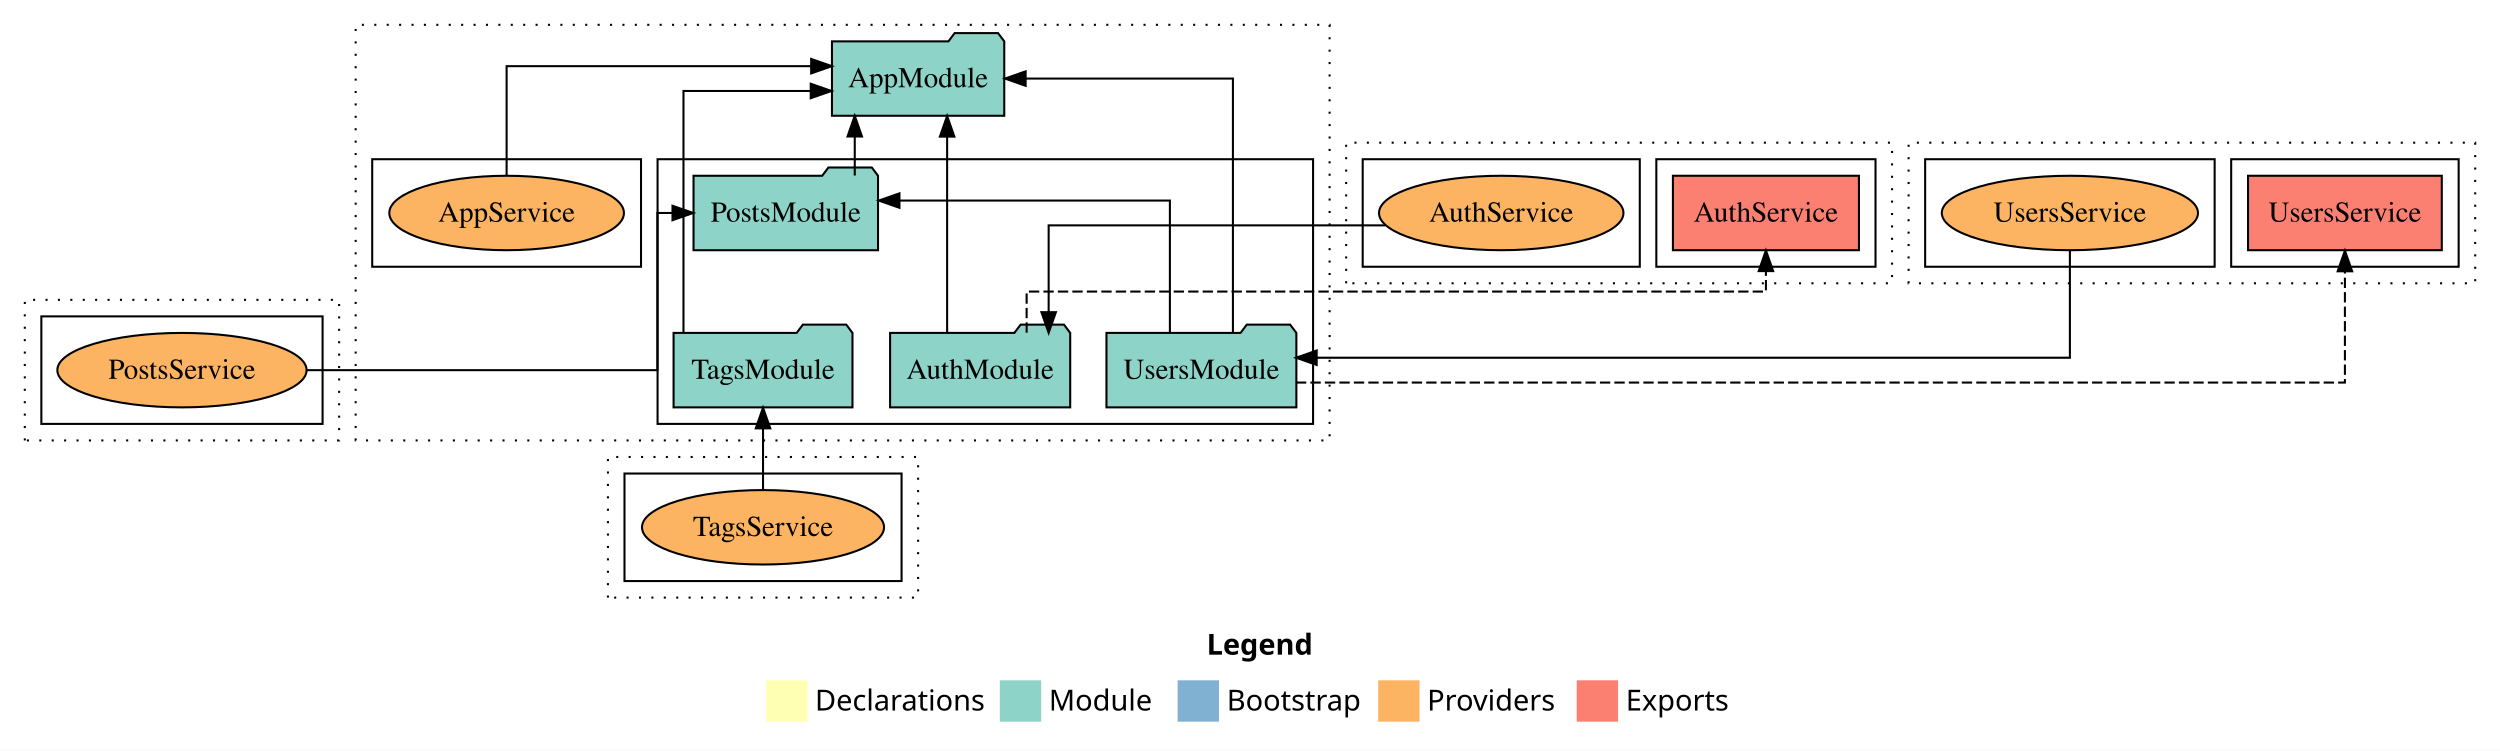
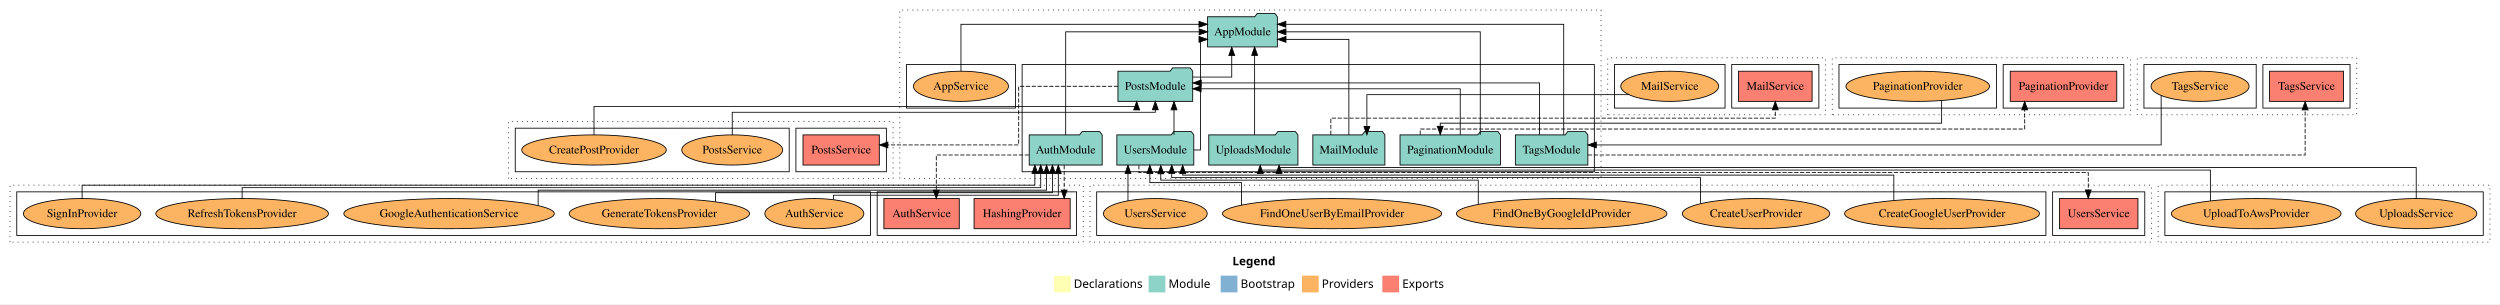
- <svg xmlns="http://www.w3.org/2000/svg" width="1209pt" height="363pt" viewBox="0.00 0.00 1209.00 363.00">
+ <svg xmlns="http://www.w3.org/2000/svg" width="2984pt" height="363pt" viewBox="0.00 0.00 2984.00 363.00">
  <g id="graph0" class="graph" transform="scale(1 1) rotate(0) translate(4 359)">
-     <polygon fill="white" stroke="transparent" points="-4,4 -4,-359 1205,-359 1205,4 -4,4" />
-     <text text-anchor="start" x="579.51" y="-42.4" font-family="Times-12" font-weight="bold" font-size="14.00">Legend</text>
-     <polygon fill="#ffffb3" stroke="transparent" points="366.5,-10 366.5,-30 386.5,-30 386.5,-10 366.5,-10" />
-     <text text-anchor="start" x="390.13" y="-15.4" font-family="Times-12" font-size="14.00">  Declarations</text>
-     <polygon fill="#8dd3c7" stroke="transparent" points="479.5,-10 479.5,-30 499.5,-30 499.5,-10 479.5,-10" />
-     <text text-anchor="start" x="503.23" y="-15.4" font-family="Times-12" font-size="14.00">  Module</text>
-     <polygon fill="#80b1d3" stroke="transparent" points="565.5,-10 565.5,-30 585.5,-30 585.5,-10 565.5,-10" />
-     <text text-anchor="start" x="589.28" y="-15.4" font-family="Times-12" font-size="14.00">  Bootstrap</text>
-     <polygon fill="#fdb462" stroke="transparent" points="662.5,-10 662.5,-30 682.5,-30 682.5,-10 662.5,-10" />
-     <text text-anchor="start" x="686.17" y="-15.4" font-family="Times-12" font-size="14.00">  Providers</text>
-     <polygon fill="#fb8072" stroke="transparent" points="758.5,-10 758.5,-30 778.5,-30 778.5,-10 758.5,-10" />
-     <text text-anchor="start" x="782.23" y="-15.4" font-family="Times-12" font-size="14.00">  Exports</text>
+     <polygon fill="white" stroke="transparent" points="-4,4 -4,-359 2980,-359 2980,4 -4,4" />
+     <text text-anchor="start" x="1467.01" y="-42.4" font-family="Times-12" font-weight="bold" font-size="14.00">Legend</text>
+     <polygon fill="#ffffb3" stroke="transparent" points="1254,-10 1254,-30 1274,-30 1274,-10 1254,-10" />
+     <text text-anchor="start" x="1277.63" y="-15.4" font-family="Times-12" font-size="14.00">  Declarations</text>
+     <polygon fill="#8dd3c7" stroke="transparent" points="1367,-10 1367,-30 1387,-30 1387,-10 1367,-10" />
+     <text text-anchor="start" x="1390.73" y="-15.4" font-family="Times-12" font-size="14.00">  Module</text>
+     <polygon fill="#80b1d3" stroke="transparent" points="1453,-10 1453,-30 1473,-30 1473,-10 1453,-10" />
+     <text text-anchor="start" x="1476.78" y="-15.4" font-family="Times-12" font-size="14.00">  Bootstrap</text>
+     <polygon fill="#fdb462" stroke="transparent" points="1550,-10 1550,-30 1570,-30 1570,-10 1550,-10" />
+     <text text-anchor="start" x="1573.67" y="-15.4" font-family="Times-12" font-size="14.00">  Providers</text>
+     <polygon fill="#fb8072" stroke="transparent" points="1646,-10 1646,-30 1666,-30 1666,-10 1646,-10" />
+     <text text-anchor="start" x="1669.73" y="-15.4" font-family="Times-12" font-size="14.00">  Exports</text>
    <g id="clust1" class="cluster">
-       <polygon fill="none" stroke="black" stroke-dasharray="1,5" points="168,-146 168,-347 639,-347 639,-146 168,-146" />
+       <polygon fill="none" stroke="black" stroke-dasharray="1,5" points="1070,-146 1070,-347 1907,-347 1907,-146 1070,-146" />
    </g>
    <g id="clust3" class="cluster">
-       <polygon fill="none" stroke="black" points="314,-154 314,-282 631,-282 631,-154 314,-154" />
+       <polygon fill="none" stroke="black" points="1216,-154 1216,-282 1899,-282 1899,-154 1216,-154" />
    </g>
    <g id="clust6" class="cluster">
-       <polygon fill="none" stroke="black" points="176,-230 176,-282 306,-282 306,-230 176,-230" />
+       <polygon fill="none" stroke="black" points="1078,-230 1078,-282 1208,-282 1208,-230 1078,-230" />
    </g>
    <g id="clust7" class="cluster">
-       <polygon fill="none" stroke="black" stroke-dasharray="1,5" points="647,-222 647,-290 911,-290 911,-222 647,-222" />
+       <polygon fill="none" stroke="black" stroke-dasharray="1,5" points="8,-70 8,-138 1289,-138 1289,-70 8,-70" />
    </g>
    <g id="clust10" class="cluster">
-       <polygon fill="none" stroke="black" points="797,-230 797,-282 903,-282 903,-230 797,-230" />
+       <polygon fill="none" stroke="black" points="1043,-78 1043,-130 1281,-130 1281,-78 1043,-78" />
    </g>
    <g id="clust12" class="cluster">
-       <polygon fill="none" stroke="black" points="655,-230 655,-282 789,-282 789,-230 655,-230" />
+       <polygon fill="none" stroke="black" points="16,-78 16,-130 1035,-130 1035,-78 16,-78" />
    </g>
    <g id="clust13" class="cluster">
-       <polygon fill="none" stroke="black" stroke-dasharray="1,5" points="8,-146 8,-214 160,-214 160,-146 8,-146" />
+       <polygon fill="none" stroke="black" stroke-dasharray="1,5" points="1915,-222 1915,-290 2175,-290 2175,-222 1915,-222" />
+     </g>
+     <g id="clust16" class="cluster">
+       <polygon fill="none" stroke="black" points="2063,-230 2063,-282 2167,-282 2167,-230 2063,-230" />
    </g>
    <g id="clust18" class="cluster">
-       <polygon fill="none" stroke="black" points="16,-154 16,-206 152,-206 152,-154 16,-154" />
+       <polygon fill="none" stroke="black" points="1923,-230 1923,-282 2055,-282 2055,-230 1923,-230" />
    </g>
    <g id="clust19" class="cluster">
-       <polygon fill="none" stroke="black" stroke-dasharray="1,5" points="290,-70 290,-138 440,-138 440,-70 290,-70" />
+       <polygon fill="none" stroke="black" stroke-dasharray="1,5" points="2183,-222 2183,-290 2539,-290 2539,-222 2183,-222" />
+     </g>
+     <g id="clust22" class="cluster">
+       <polygon fill="none" stroke="black" points="2387,-230 2387,-282 2531,-282 2531,-230 2387,-230" />
    </g>
    <g id="clust24" class="cluster">
-       <polygon fill="none" stroke="black" points="298,-78 298,-130 432,-130 432,-78 298,-78" />
+       <polygon fill="none" stroke="black" points="2191,-230 2191,-282 2379,-282 2379,-230 2191,-230" />
    </g>
    <g id="clust25" class="cluster">
-       <polygon fill="none" stroke="black" stroke-dasharray="1,5" points="919,-222 919,-290 1193,-290 1193,-222 919,-222" />
+       <polygon fill="none" stroke="black" stroke-dasharray="1,5" points="603,-146 603,-214 1062,-214 1062,-146 603,-146" />
    </g>
    <g id="clust28" class="cluster">
-       <polygon fill="none" stroke="black" points="1075,-230 1075,-282 1185,-282 1185,-230 1075,-230" />
+       <polygon fill="none" stroke="black" points="946,-154 946,-206 1054,-206 1054,-154 946,-154" />
    </g>
    <g id="clust30" class="cluster">
-       <polygon fill="none" stroke="black" points="927,-230 927,-282 1067,-282 1067,-230 927,-230" />
+       <polygon fill="none" stroke="black" points="611,-154 611,-206 938,-206 938,-154 611,-154" />
+     </g>
+     <g id="clust31" class="cluster">
+       <polygon fill="none" stroke="black" stroke-dasharray="1,5" points="2547,-222 2547,-290 2809,-290 2809,-222 2547,-222" />
+     </g>
+     <g id="clust34" class="cluster">
+       <polygon fill="none" stroke="black" points="2697,-230 2697,-282 2801,-282 2801,-230 2697,-230" />
+     </g>
+     <g id="clust36" class="cluster">
+       <polygon fill="none" stroke="black" points="2555,-230 2555,-282 2689,-282 2689,-230 2555,-230" />
+     </g>
+     <g id="clust37" class="cluster">
+       <polygon fill="none" stroke="black" stroke-dasharray="1,5" points="2572,-70 2572,-138 2968,-138 2968,-70 2572,-70" />
+     </g>
+     <g id="clust42" class="cluster">
+       <polygon fill="none" stroke="black" points="2580,-78 2580,-130 2960,-130 2960,-78 2580,-78" />
+     </g>
+     <g id="clust43" class="cluster">
+       <polygon fill="none" stroke="black" stroke-dasharray="1,5" points="1297,-70 1297,-138 2564,-138 2564,-70 1297,-70" />
+     </g>
+     <g id="clust46" class="cluster">
+       <polygon fill="none" stroke="black" points="2446,-78 2446,-130 2556,-130 2556,-78 2446,-78" />
+     </g>
+     <g id="clust48" class="cluster">
+       <polygon fill="none" stroke="black" points="1305,-78 1305,-130 2438,-130 2438,-78 1305,-78" />
    </g>
    <g id="node1" class="node">
-       <polygon fill="#8dd3c7" stroke="black" points="513.55,-198 510.55,-202 489.55,-202 486.55,-198 426.45,-198 426.45,-162 513.55,-162 513.55,-198" />
-       <text text-anchor="middle" x="470" y="-175.8" font-family="Times,serif" font-size="14.00">AuthModule</text>
+       <polygon fill="#8dd3c7" stroke="black" points="1311.55,-198 1308.55,-202 1287.55,-202 1284.55,-198 1224.45,-198 1224.45,-162 1311.55,-162 1311.55,-198" />
+       <text text-anchor="middle" x="1268" y="-175.8" font-family="Times,serif" font-size="14.00">AuthModule</text>
+     </g>
+     <g id="node8" class="node">
+       <polygon fill="#8dd3c7" stroke="black" points="1520.66,-339 1517.66,-343 1496.66,-343 1493.66,-339 1437.34,-339 1437.34,-303 1520.66,-303 1520.66,-339" />
+       <text text-anchor="middle" x="1479" y="-316.8" font-family="Times,serif" font-size="14.00">AppModule</text>
+     </g>
+     <g id="edge1" class="edge">
+       <path fill="none" stroke="black" d="M1268,-198.14C1268,-236.23 1268,-321 1268,-321 1268,-321 1427.31,-321 1427.31,-321" />
+       <polygon fill="black" stroke="black" points="1427.31,-324.5 1437.31,-321 1427.31,-317.5 1427.31,-324.5" />
+     </g>
+     <g id="node10" class="node">
+       <polygon fill="#fb8072" stroke="black" points="1140.98,-122 1051.02,-122 1051.02,-86 1140.98,-86 1140.98,-122" />
+       <text text-anchor="middle" x="1096" y="-99.8" font-family="Times,serif" font-size="14.00">AuthService </text>
+     </g>
+     <g id="edge9" class="edge">
+       <path fill="none" stroke="black" stroke-dasharray="5,2" d="M1224.16,-174C1178.5,-174 1113.56,-174 1113.56,-174 1113.56,-174 1113.56,-132.03 1113.56,-132.03" />
+       <polygon fill="black" stroke="black" points="1117.06,-132.03 1113.56,-122.03 1110.06,-132.03 1117.06,-132.03" />
+     </g>
+     <g id="node11" class="node">
+       <polygon fill="#fb8072" stroke="black" points="1273.37,-122 1158.63,-122 1158.63,-86 1273.37,-86 1273.37,-122" />
+       <text text-anchor="middle" x="1216" y="-99.8" font-family="Times,serif" font-size="14.00">HashingProvider </text>
+     </g>
+     <g id="edge10" class="edge">
+       <path fill="none" stroke="black" stroke-dasharray="5,2" d="M1266.19,-161.99C1266.19,-161.99 1266.19,-132.15 1266.19,-132.15" />
+       <polygon fill="black" stroke="black" points="1269.69,-132.15 1266.19,-122.15 1262.69,-132.15 1269.69,-132.15" />
+     </g>
+     <g id="node2" class="node">
+       <polygon fill="#8dd3c7" stroke="black" points="1648.99,-198 1645.99,-202 1624.99,-202 1621.99,-198 1563.01,-198 1563.01,-162 1648.99,-162 1648.99,-198" />
+       <text text-anchor="middle" x="1606" y="-175.8" font-family="Times,serif" font-size="14.00">MailModule</text>
+     </g>
+     <g id="edge2" class="edge">
+       <path fill="none" stroke="black" d="M1606,-198.08C1606,-234.23 1606,-312 1606,-312 1606,-312 1530.94,-312 1530.94,-312" />
+       <polygon fill="black" stroke="black" points="1530.94,-308.5 1520.94,-312 1530.94,-315.5 1530.94,-308.5" />
+     </g>
+     <g id="node17" class="node">
+       <polygon fill="#fb8072" stroke="black" points="2158.92,-274 2071.08,-274 2071.08,-238 2158.92,-238 2158.92,-274" />
+       <text text-anchor="middle" x="2115" y="-251.8" font-family="Times,serif" font-size="14.00">MailService </text>
+     </g>
+     <g id="edge16" class="edge">
+       <path fill="none" stroke="black" stroke-dasharray="5,2" d="M1584.5,-198.11C1584.5,-207.9 1584.5,-218 1584.5,-218 1584.5,-218 2115,-218 2115,-218 2115,-218 2115,-227.89 2115,-227.89" />
+       <polygon fill="black" stroke="black" points="2111.5,-227.89 2115,-237.89 2118.5,-227.89 2111.5,-227.89" />
+     </g>
+     <g id="node3" class="node">
+       <polygon fill="#8dd3c7" stroke="black" points="1786.93,-198 1783.93,-202 1762.93,-202 1759.93,-198 1667.07,-198 1667.07,-162 1786.93,-162 1786.93,-198" />
+       <text text-anchor="middle" x="1727" y="-175.8" font-family="Times,serif" font-size="14.00">PaginationModule</text>
+     </g>
+     <g id="node4" class="node">
+       <polygon fill="#8dd3c7" stroke="black" points="1419.61,-274 1416.61,-278 1395.61,-278 1392.61,-274 1330.39,-274 1330.39,-238 1419.61,-238 1419.61,-274" />
+       <text text-anchor="middle" x="1375" y="-251.8" font-family="Times,serif" font-size="14.00">PostsModule</text>
+     </g>
+     <g id="edge20" class="edge">
+       <path fill="none" stroke="black" d="M1738.94,-198.04C1738.94,-219.66 1738.94,-253 1738.94,-253 1738.94,-253 1429.63,-253 1429.63,-253" />
+       <polygon fill="black" stroke="black" points="1429.63,-249.5 1419.63,-253 1429.63,-256.5 1429.63,-249.5" />
+     </g>
+     <g id="edge3" class="edge">
+       <path fill="none" stroke="black" d="M1762.83,-198.14C1762.83,-236.23 1762.83,-321 1762.83,-321 1762.83,-321 1530.88,-321 1530.88,-321" />
+       <polygon fill="black" stroke="black" points="1530.88,-317.5 1520.88,-321 1530.88,-324.5 1530.88,-317.5" />
+     </g>
+     <g id="node19" class="node">
+       <polygon fill="#fb8072" stroke="black" points="2522.59,-274 2395.41,-274 2395.41,-238 2522.59,-238 2522.59,-274" />
+       <text text-anchor="middle" x="2459" y="-251.8" font-family="Times,serif" font-size="14.00">PaginationProvider </text>
+     </g>
+     <g id="edge18" class="edge">
+       <path fill="none" stroke="black" stroke-dasharray="5,2" d="M1691.17,-198.17C1691.17,-202.05 1691.17,-205 1691.17,-205 1691.17,-205 2412.67,-205 2412.67,-205 2412.67,-205 2412.67,-227.88 2412.67,-227.88" />
+       <polygon fill="black" stroke="black" points="2409.17,-227.88 2412.67,-237.88 2416.17,-227.88 2409.17,-227.88" />
+     </g>
+     <g id="edge4" class="edge">
+       <path fill="none" stroke="black" d="M1419.8,-267C1442.87,-267 1466.21,-267 1466.21,-267 1466.21,-267 1466.21,-292.72 1466.21,-292.72" />
+       <polygon fill="black" stroke="black" points="1462.71,-292.72 1466.21,-302.72 1469.71,-292.72 1462.71,-292.72" />
+     </g>
+     <g id="node21" class="node">
+       <polygon fill="#fb8072" stroke="black" points="1045.54,-198 954.46,-198 954.46,-162 1045.54,-162 1045.54,-198" />
+       <text text-anchor="middle" x="1000" y="-175.8" font-family="Times,serif" font-size="14.00">PostsService </text>
+     </g>
+     <g id="edge23" class="edge">
+       <path fill="none" stroke="black" stroke-dasharray="5,2" d="M1330.44,-256C1282.15,-256 1211.92,-256 1211.92,-256 1211.92,-256 1211.92,-186 1211.92,-186 1211.92,-186 1055.72,-186 1055.72,-186" />
+       <polygon fill="black" stroke="black" points="1055.72,-182.5 1045.72,-186 1055.72,-189.5 1055.72,-182.5" />
    </g>
    <g id="node5" class="node">
-       <polygon fill="#8dd3c7" stroke="black" points="481.66,-339 478.66,-343 457.66,-343 454.66,-339 398.34,-339 398.34,-303 481.66,-303 481.66,-339" />
-       <text text-anchor="middle" x="440" y="-316.8" font-family="Times,serif" font-size="14.00">AppModule</text>
-     </g>
-     <g id="edge1" class="edge">
-       <path fill="none" stroke="black" d="M454.03,-198.14C454.03,-198.14 454.03,-292.93 454.03,-292.93" />
-       <polygon fill="black" stroke="black" points="450.53,-292.92 454.03,-302.93 457.53,-292.93 450.53,-292.92" />
+       <polygon fill="#8dd3c7" stroke="black" points="1891.26,-198 1888.26,-202 1867.26,-202 1864.26,-198 1804.74,-198 1804.74,-162 1891.26,-162 1891.26,-198" />
+       <text text-anchor="middle" x="1848" y="-175.8" font-family="Times,serif" font-size="14.00">TagsModule</text>
+     </g>
+     <g id="edge21" class="edge">
+       <path fill="none" stroke="black" d="M1833.54,-198.15C1833.54,-221.76 1833.54,-260 1833.54,-260 1833.54,-260 1429.8,-260 1429.8,-260" />
+       <polygon fill="black" stroke="black" points="1429.8,-256.5 1419.8,-260 1429.8,-263.5 1429.8,-256.5" />
+     </g>
+     <g id="edge5" class="edge">
+       <path fill="none" stroke="black" d="M1862.46,-198.09C1862.46,-237.99 1862.46,-330 1862.46,-330 1862.46,-330 1530.77,-330 1530.77,-330" />
+       <polygon fill="black" stroke="black" points="1530.77,-326.5 1520.77,-330 1530.77,-333.5 1530.77,-326.5" />
+     </g>
+     <g id="node24" class="node">
+       <polygon fill="#fb8072" stroke="black" points="2793.19,-274 2704.81,-274 2704.81,-238 2793.19,-238 2793.19,-274" />
+       <text text-anchor="middle" x="2749" y="-251.8" font-family="Times,serif" font-size="14.00">TagsService </text>
+     </g>
+     <g id="edge26" class="edge">
+       <path fill="none" stroke="black" stroke-dasharray="5,2" d="M1891.38,-174C2071.04,-174 2747.4,-174 2747.4,-174 2747.4,-174 2747.4,-227.8 2747.4,-227.8" />
+       <polygon fill="black" stroke="black" points="2743.9,-227.8 2747.4,-237.8 2750.9,-227.8 2743.9,-227.8" />
+     </g>
+     <g id="node6" class="node">
+       <polygon fill="#8dd3c7" stroke="black" points="1545.21,-198 1542.21,-202 1521.21,-202 1518.21,-198 1438.79,-198 1438.79,-162 1545.21,-162 1545.21,-198" />
+       <text text-anchor="middle" x="1492" y="-175.8" font-family="Times,serif" font-size="14.00">UploadsModule</text>
+     </g>
+     <g id="edge6" class="edge">
+       <path fill="none" stroke="black" d="M1493.52,-198.14C1493.52,-198.14 1493.52,-292.93 1493.52,-292.93" />
+       <polygon fill="black" stroke="black" points="1490.02,-292.92 1493.52,-302.93 1497.02,-292.93 1490.02,-292.92" />
    </g>
    <g id="node7" class="node">
-       <polygon fill="#fb8072" stroke="black" points="894.98,-274 805.02,-274 805.02,-238 894.98,-238 894.98,-274" />
-       <text text-anchor="middle" x="850" y="-251.8" font-family="Times,serif" font-size="14.00">AuthService </text>
-     </g>
-     <g id="edge6" class="edge">
-       <path fill="none" stroke="black" stroke-dasharray="5,2" d="M492.48,-198.11C492.48,-207.9 492.48,-218 492.48,-218 492.48,-218 850,-218 850,-218 850,-218 850,-227.89 850,-227.89" />
-       <polygon fill="black" stroke="black" points="846.5,-227.89 850,-237.89 853.5,-227.89 846.5,-227.89" />
-     </g>
-     <g id="node2" class="node">
-       <polygon fill="#8dd3c7" stroke="black" points="420.61,-274 417.61,-278 396.61,-278 393.61,-274 331.39,-274 331.39,-238 420.61,-238 420.61,-274" />
-       <text text-anchor="middle" x="376" y="-251.8" font-family="Times,serif" font-size="14.00">PostsModule</text>
-     </g>
-     <g id="edge2" class="edge">
-       <path fill="none" stroke="black" d="M409.36,-274.11C409.36,-274.11 409.36,-292.99 409.36,-292.99" />
-       <polygon fill="black" stroke="black" points="405.86,-292.99 409.36,-302.99 412.86,-292.99 405.86,-292.99" />
-     </g>
-     <g id="node3" class="node">
-       <polygon fill="#8dd3c7" stroke="black" points="408.26,-198 405.26,-202 384.26,-202 381.26,-198 321.74,-198 321.74,-162 408.26,-162 408.26,-198" />
-       <text text-anchor="middle" x="365" y="-175.8" font-family="Times,serif" font-size="14.00">TagsModule</text>
-     </g>
-     <g id="edge3" class="edge">
-       <path fill="none" stroke="black" d="M326.53,-198.21C326.53,-235.06 326.53,-315 326.53,-315 326.53,-315 388.07,-315 388.07,-315" />
-       <polygon fill="black" stroke="black" points="388.07,-318.5 398.07,-315 388.07,-311.5 388.07,-318.5" />
-     </g>
-     <g id="node4" class="node">
-       <polygon fill="#8dd3c7" stroke="black" points="622.92,-198 619.92,-202 598.92,-202 595.92,-198 531.08,-198 531.08,-162 622.92,-162 622.92,-198" />
-       <text text-anchor="middle" x="577" y="-175.8" font-family="Times,serif" font-size="14.00">UsersModule</text>
+       <polygon fill="#8dd3c7" stroke="black" points="1420.92,-198 1417.92,-202 1396.92,-202 1393.92,-198 1329.08,-198 1329.08,-162 1420.92,-162 1420.92,-198" />
+       <text text-anchor="middle" x="1375" y="-175.8" font-family="Times,serif" font-size="14.00">UsersModule</text>
+     </g>
+     <g id="edge22" class="edge">
+       <path fill="none" stroke="black" d="M1397.28,-198.01C1397.28,-198.01 1397.28,-227.85 1397.28,-227.85" />
+       <polygon fill="black" stroke="black" points="1393.78,-227.85 1397.28,-237.85 1400.78,-227.85 1393.78,-227.85" />
+     </g>
+     <g id="edge7" class="edge">
+       <path fill="none" stroke="black" d="M1420.9,-180C1425.69,-180 1428.84,-180 1428.84,-180 1428.84,-180 1428.84,-312 1428.84,-312 1428.84,-312 1429.67,-312 1429.67,-312" />
+       <polygon fill="black" stroke="black" points="1427.13,-315.5 1437.13,-312 1427.13,-308.5 1427.13,-315.5" />
+     </g>
+     <g id="node28" class="node">
+       <polygon fill="#fb8072" stroke="black" points="2547.85,-122 2454.15,-122 2454.15,-86 2547.85,-86 2547.85,-122" />
+       <text text-anchor="middle" x="2501" y="-99.8" font-family="Times,serif" font-size="14.00">UsersService </text>
+     </g>
+     <g id="edge30" class="edge">
+       <path fill="none" stroke="black" stroke-dasharray="5,2" d="M1355.41,-161.84C1355.41,-156.96 1355.41,-153 1355.41,-153 1355.41,-153 2488.56,-153 2488.56,-153 2488.56,-153 2488.56,-132.25 2488.56,-132.25" />
+       <polygon fill="black" stroke="black" points="2492.06,-132.25 2488.56,-122.25 2485.06,-132.25 2492.06,-132.25" />
+     </g>
+     <g id="node9" class="node">
+       <ellipse fill="#fdb462" stroke="black" cx="1143" cy="-256" rx="56.74" ry="18" />
+       <text text-anchor="middle" x="1143" y="-251.8" font-family="Times,serif" font-size="14.00">AppService</text>
    </g>
    <g id="edge8" class="edge">
-       <path fill="none" stroke="black" d="M561.76,-198.2C561.76,-222.36 561.76,-262 561.76,-262 561.76,-262 430.97,-262 430.97,-262" />
-       <polygon fill="black" stroke="black" points="430.97,-258.5 420.97,-262 430.97,-265.5 430.97,-258.5" />
-     </g>
-     <g id="edge4" class="edge">
-       <path fill="none" stroke="black" d="M592.24,-198.14C592.24,-236.23 592.24,-321 592.24,-321 592.24,-321 492,-321 492,-321" />
-       <polygon fill="black" stroke="black" points="492,-317.5 482,-321 492,-324.5 492,-317.5" />
-     </g>
-     <g id="node11" class="node">
-       <polygon fill="#fb8072" stroke="black" points="1176.85,-274 1083.15,-274 1083.15,-238 1176.85,-238 1176.85,-274" />
-       <text text-anchor="middle" x="1130" y="-251.8" font-family="Times,serif" font-size="14.00">UsersService </text>
+       <path fill="none" stroke="black" d="M1143,-274.29C1143,-296.21 1143,-330 1143,-330 1143,-330 1427.12,-330 1427.12,-330" />
+       <polygon fill="black" stroke="black" points="1427.12,-333.5 1437.12,-330 1427.12,-326.5 1427.12,-333.5" />
+     </g>
+     <g id="node12" class="node">
+       <ellipse fill="#fdb462" stroke="black" cx="968" cy="-104" rx="59.11" ry="18" />
+       <text text-anchor="middle" x="968" y="-99.8" font-family="Times,serif" font-size="14.00">AuthService</text>
    </g>
    <g id="edge11" class="edge">
-       <path fill="none" stroke="black" stroke-dasharray="5,2" d="M622.72,-174C755.22,-174 1130,-174 1130,-174 1130,-174 1130,-227.8 1130,-227.8" />
-       <polygon fill="black" stroke="black" points="1126.5,-227.8 1130,-237.8 1133.5,-227.8 1126.5,-227.8" />
-     </g>
-     <g id="node6" class="node">
-       <ellipse fill="#fdb462" stroke="black" cx="241" cy="-256" rx="56.74" ry="18" />
-       <text text-anchor="middle" x="241" y="-251.8" font-family="Times,serif" font-size="14.00">AppService</text>
-     </g>
-     <g id="edge5" class="edge">
-       <path fill="none" stroke="black" d="M241,-274.28C241,-295.32 241,-327 241,-327 241,-327 388.28,-327 388.28,-327" />
-       <polygon fill="black" stroke="black" points="388.28,-330.5 398.28,-327 388.28,-323.5 388.28,-330.5" />
-     </g>
-     <g id="node8" class="node">
-       <ellipse fill="#fdb462" stroke="black" cx="722" cy="-256" rx="59.11" ry="18" />
-       <text text-anchor="middle" x="722" y="-251.8" font-family="Times,serif" font-size="14.00">AuthService</text>
-     </g>
-     <g id="edge7" class="edge">
-       <path fill="none" stroke="black" d="M665.92,-250C601.07,-250 503.13,-250 503.13,-250 503.13,-250 503.13,-208.03 503.13,-208.03" />
-       <polygon fill="black" stroke="black" points="506.63,-208.03 503.13,-198.03 499.63,-208.03 506.63,-208.03" />
-     </g>
-     <g id="node9" class="node">
-       <ellipse fill="#fdb462" stroke="black" cx="84" cy="-180" rx="60.27" ry="18" />
-       <text text-anchor="middle" x="84" y="-175.8" font-family="Times,serif" font-size="14.00">PostsService</text>
-     </g>
-     <g id="edge9" class="edge">
-       <path fill="none" stroke="black" d="M144.41,-180C212.53,-180 313.93,-180 313.93,-180 313.93,-180 313.93,-256 313.93,-256 313.93,-256 321.22,-256 321.22,-256" />
-       <polygon fill="black" stroke="black" points="321.22,-259.5 331.22,-256 321.22,-252.5 321.22,-259.5" />
-     </g>
-     <g id="node10" class="node">
-       <ellipse fill="#fdb462" stroke="black" cx="365" cy="-104" rx="58.53" ry="18" />
-       <text text-anchor="middle" x="365" y="-99.8" font-family="Times,serif" font-size="14.00">TagsService</text>
-     </g>
-     <g id="edge10" class="edge">
-       <path fill="none" stroke="black" d="M365,-122.01C365,-122.01 365,-151.85 365,-151.85" />
-       <polygon fill="black" stroke="black" points="361.5,-151.85 365,-161.85 368.5,-151.85 361.5,-151.85" />
-     </g>
-     <g id="node12" class="node">
-       <ellipse fill="#fdb462" stroke="black" cx="997" cy="-256" rx="61.95" ry="18" />
-       <text text-anchor="middle" x="997" y="-251.8" font-family="Times,serif" font-size="14.00">UsersService</text>
+       <path fill="none" stroke="black" d="M990.89,-120.9C990.89,-123.85 990.89,-126 990.89,-126 990.89,-126 1259.2,-126 1259.2,-126 1259.2,-126 1259.2,-151.72 1259.2,-151.72" />
+       <polygon fill="black" stroke="black" points="1255.7,-151.72 1259.2,-161.72 1262.7,-151.72 1255.7,-151.72" />
+     </g>
+     <g id="node13" class="node">
+       <ellipse fill="#fdb462" stroke="black" cx="783" cy="-104" rx="107.63" ry="18" />
+       <text text-anchor="middle" x="783" y="-99.8" font-family="Times,serif" font-size="14.00">GenerateTokensProvider</text>
    </g>
    <g id="edge12" class="edge">
-       <path fill="none" stroke="black" d="M997,-237.97C997,-217.23 997,-186 997,-186 997,-186 632.75,-186 632.75,-186" />
-       <polygon fill="black" stroke="black" points="632.75,-182.5 622.75,-186 632.75,-189.5 632.75,-182.5" />
+       <path fill="none" stroke="black" d="M850.09,-118.25C850.09,-123.87 850.09,-129 850.09,-129 850.09,-129 1252.2,-129 1252.2,-129 1252.2,-129 1252.2,-151.88 1252.2,-151.88" />
+       <polygon fill="black" stroke="black" points="1248.7,-151.88 1252.2,-161.88 1255.7,-151.88 1248.7,-151.88" />
+     </g>
+     <g id="node14" class="node">
+       <ellipse fill="#fdb462" stroke="black" cx="532" cy="-104" rx="125.62" ry="18" />
+       <text text-anchor="middle" x="532" y="-99.8" font-family="Times,serif" font-size="14.00">GoogleAuthenticationService</text>
+     </g>
+     <g id="edge13" class="edge">
+       <path fill="none" stroke="black" d="M638.34,-113.79C638.34,-121.87 638.34,-132 638.34,-132 638.34,-132 1245.21,-132 1245.21,-132 1245.21,-132 1245.21,-151.85 1245.21,-151.85" />
+       <polygon fill="black" stroke="black" points="1241.71,-151.85 1245.21,-161.85 1248.71,-151.85 1241.71,-151.85" />
+     </g>
+     <g id="node15" class="node">
+       <ellipse fill="#fdb462" stroke="black" cx="285" cy="-104" rx="102.99" ry="18" />
+       <text text-anchor="middle" x="285" y="-99.8" font-family="Times,serif" font-size="14.00">RefreshTokensProvider</text>
+     </g>
+     <g id="edge14" class="edge">
+       <path fill="none" stroke="black" d="M285,-122.03C285,-128.85 285,-135 285,-135 285,-135 1238.21,-135 1238.21,-135 1238.21,-135 1238.21,-151.96 1238.21,-151.96" />
+       <polygon fill="black" stroke="black" points="1234.71,-151.96 1238.21,-161.96 1241.71,-151.96 1234.71,-151.96" />
+     </g>
+     <g id="node16" class="node">
+       <ellipse fill="#fdb462" stroke="black" cx="94" cy="-104" rx="70.08" ry="18" />
+       <text text-anchor="middle" x="94" y="-99.8" font-family="Times,serif" font-size="14.00">SignInProvider</text>
+     </g>
+     <g id="edge15" class="edge">
+       <path fill="none" stroke="black" d="M94,-122.19C94,-130.28 94,-138 94,-138 94,-138 1231.22,-138 1231.22,-138 1231.22,-138 1231.22,-151.94 1231.22,-151.94" />
+       <polygon fill="black" stroke="black" points="1227.72,-151.94 1231.22,-161.94 1234.72,-151.94 1227.72,-151.94" />
+     </g>
+     <g id="node18" class="node">
+       <ellipse fill="#fdb462" stroke="black" cx="1989" cy="-256" rx="58.46" ry="18" />
+       <text text-anchor="middle" x="1989" y="-251.8" font-family="Times,serif" font-size="14.00">MailService</text>
+     </g>
+     <g id="edge17" class="edge">
+       <path fill="none" stroke="black" d="M1940.25,-246C1841.57,-246 1627.5,-246 1627.5,-246 1627.5,-246 1627.5,-208.03 1627.5,-208.03" />
+       <polygon fill="black" stroke="black" points="1631,-208.03 1627.5,-198.03 1624,-208.03 1631,-208.03" />
+     </g>
+     <g id="node20" class="node">
+       <ellipse fill="#fdb462" stroke="black" cx="2285" cy="-256" rx="85.69" ry="18" />
+       <text text-anchor="middle" x="2285" y="-251.8" font-family="Times,serif" font-size="14.00">PaginationProvider</text>
+     </g>
+     <g id="edge19" class="edge">
+       <path fill="none" stroke="black" d="M2313.53,-238.86C2313.53,-226.51 2313.53,-212 2313.53,-212 2313.53,-212 1715.06,-212 1715.06,-212 1715.06,-212 1715.06,-208.24 1715.06,-208.24" />
+       <polygon fill="black" stroke="black" points="1718.56,-208.24 1715.06,-198.24 1711.56,-208.24 1718.56,-208.24" />
+     </g>
+     <g id="node22" class="node">
+       <ellipse fill="#fdb462" stroke="black" cx="705" cy="-180" rx="86.25" ry="18" />
+       <text text-anchor="middle" x="705" y="-175.8" font-family="Times,serif" font-size="14.00">CreatePostProvider</text>
+     </g>
+     <g id="edge24" class="edge">
+       <path fill="none" stroke="black" d="M705,-198.19C705,-213.18 705,-232 705,-232 705,-232 1352.72,-232 1352.72,-232 1352.72,-232 1352.72,-232.58 1352.72,-232.58" />
+       <polygon fill="black" stroke="black" points="1349.22,-227.81 1352.72,-237.81 1356.22,-227.81 1349.22,-227.81" />
+     </g>
+     <g id="node23" class="node">
+       <ellipse fill="#fdb462" stroke="black" cx="870" cy="-180" rx="60.27" ry="18" />
+       <text text-anchor="middle" x="870" y="-175.8" font-family="Times,serif" font-size="14.00">PostsService</text>
+     </g>
+     <g id="edge25" class="edge">
+       <path fill="none" stroke="black" d="M870,-198.04C870,-210.56 870,-225 870,-225 870,-225 1375,-225 1375,-225 1375,-225 1375,-227.97 1375,-227.97" />
+       <polygon fill="black" stroke="black" points="1371.5,-227.97 1375,-237.97 1378.5,-227.97 1371.5,-227.97" />
+     </g>
+     <g id="node25" class="node">
+       <ellipse fill="#fdb462" stroke="black" cx="2622" cy="-256" rx="58.53" ry="18" />
+       <text text-anchor="middle" x="2622" y="-251.8" font-family="Times,serif" font-size="14.00">TagsService</text>
+     </g>
+     <g id="edge27" class="edge">
+       <path fill="none" stroke="black" d="M2575.55,-244.75C2575.55,-224.97 2575.55,-186 2575.55,-186 2575.55,-186 1901.33,-186 1901.33,-186" />
+       <polygon fill="black" stroke="black" points="1901.33,-182.5 1891.33,-186 1901.33,-189.5 1901.33,-182.5" />
+     </g>
+     <g id="node26" class="node">
+       <ellipse fill="#fdb462" stroke="black" cx="2689" cy="-104" rx="101.29" ry="18" />
+       <text text-anchor="middle" x="2689" y="-99.8" font-family="Times,serif" font-size="14.00">UploadToAwsProvider</text>
+     </g>
+     <g id="edge28" class="edge">
+       <path fill="none" stroke="black" d="M2634.31,-119.32C2634.31,-134.66 2634.31,-156 2634.31,-156 2634.31,-156 1500.23,-156 1500.23,-156 1500.23,-156 1500.23,-156.58 1500.23,-156.58" />
+       <polygon fill="black" stroke="black" points="1496.73,-151.81 1500.23,-161.81 1503.73,-151.81 1496.73,-151.81" />
+     </g>
+     <g id="node27" class="node">
+       <ellipse fill="#fdb462" stroke="black" cx="2880" cy="-104" rx="72.35" ry="18" />
+       <text text-anchor="middle" x="2880" y="-99.8" font-family="Times,serif" font-size="14.00">UploadsService</text>
+     </g>
+     <g id="edge29" class="edge">
+       <path fill="none" stroke="black" d="M2880,-122.01C2880,-138.05 2880,-159 2880,-159 2880,-159 1522.67,-159 1522.67,-159 1522.67,-159 1522.67,-159.29 1522.67,-159.29" />
+       <polygon fill="black" stroke="black" points="1519.17,-151.92 1522.67,-161.92 1526.17,-151.92 1519.17,-151.92" />
+     </g>
+     <g id="node29" class="node">
+       <ellipse fill="#fdb462" stroke="black" cx="2314" cy="-104" rx="116.29" ry="18" />
+       <text text-anchor="middle" x="2314" y="-99.8" font-family="Times,serif" font-size="14.00">CreateGoogleUserProvider</text>
+     </g>
+     <g id="edge31" class="edge">
+       <path fill="none" stroke="black" d="M2256.47,-119.83C2256.47,-133.14 2256.47,-150 2256.47,-150 2256.47,-150 1407.65,-150 1407.65,-150 1407.65,-150 1407.65,-151.86 1407.65,-151.86" />
+       <polygon fill="black" stroke="black" points="1404.15,-151.86 1407.65,-161.86 1411.15,-151.86 1404.15,-151.86" />
+     </g>
+     <g id="node30" class="node">
+       <ellipse fill="#fdb462" stroke="black" cx="2092" cy="-104" rx="87.94" ry="18" />
+       <text text-anchor="middle" x="2092" y="-99.8" font-family="Times,serif" font-size="14.00">CreateUserProvider</text>
+     </g>
+     <g id="edge32" class="edge">
+       <path fill="none" stroke="black" d="M2025.76,-116.21C2025.76,-128.92 2025.76,-147 2025.76,-147 2025.76,-147 1394.59,-147 1394.59,-147 1394.59,-147 1394.59,-151.96 1394.59,-151.96" />
+       <polygon fill="black" stroke="black" points="1391.09,-151.96 1394.59,-161.96 1398.09,-151.96 1391.09,-151.96" />
+     </g>
+     <g id="node31" class="node">
+       <ellipse fill="#fdb462" stroke="black" cx="1860" cy="-104" rx="125.65" ry="18" />
+       <text text-anchor="middle" x="1860" y="-99.8" font-family="Times,serif" font-size="14.00">FindOneByGoogleIdProvider</text>
+     </g>
+     <g id="edge33" class="edge">
+       <path fill="none" stroke="black" d="M1760.45,-115.36C1760.45,-127.18 1760.45,-144 1760.45,-144 1760.45,-144 1381.53,-144 1381.53,-144 1381.53,-144 1381.53,-151.58 1381.53,-151.58" />
+       <polygon fill="black" stroke="black" points="1378.03,-151.58 1381.53,-161.58 1385.03,-151.58 1378.03,-151.58" />
+     </g>
+     <g id="node32" class="node">
+       <ellipse fill="#fdb462" stroke="black" cx="1586" cy="-104" rx="130.8" ry="18" />
+       <text text-anchor="middle" x="1586" y="-99.8" font-family="Times,serif" font-size="14.00">FindOneUserByEmailProvider</text>
+     </g>
+     <g id="edge34" class="edge">
+       <path fill="none" stroke="black" d="M1477.79,-114.11C1477.79,-125.07 1477.79,-141 1477.79,-141 1477.79,-141 1368.47,-141 1368.47,-141 1368.47,-141 1368.47,-151.87 1368.47,-151.87" />
+       <polygon fill="black" stroke="black" points="1364.97,-151.87 1368.47,-161.87 1371.97,-151.87 1364.97,-151.87" />
+     </g>
+     <g id="node33" class="node">
+       <ellipse fill="#fdb462" stroke="black" cx="1375" cy="-104" rx="61.95" ry="18" />
+       <text text-anchor="middle" x="1375" y="-99.8" font-family="Times,serif" font-size="14.00">UsersService</text>
+     </g>
+     <g id="edge35" class="edge">
+       <path fill="none" stroke="black" d="M1342.35,-119.38C1342.35,-119.38 1342.35,-151.97 1342.35,-151.97" />
+       <polygon fill="black" stroke="black" points="1338.85,-151.97 1342.35,-161.97 1345.85,-151.97 1338.85,-151.97" />
    </g>
  </g>
</svg>
